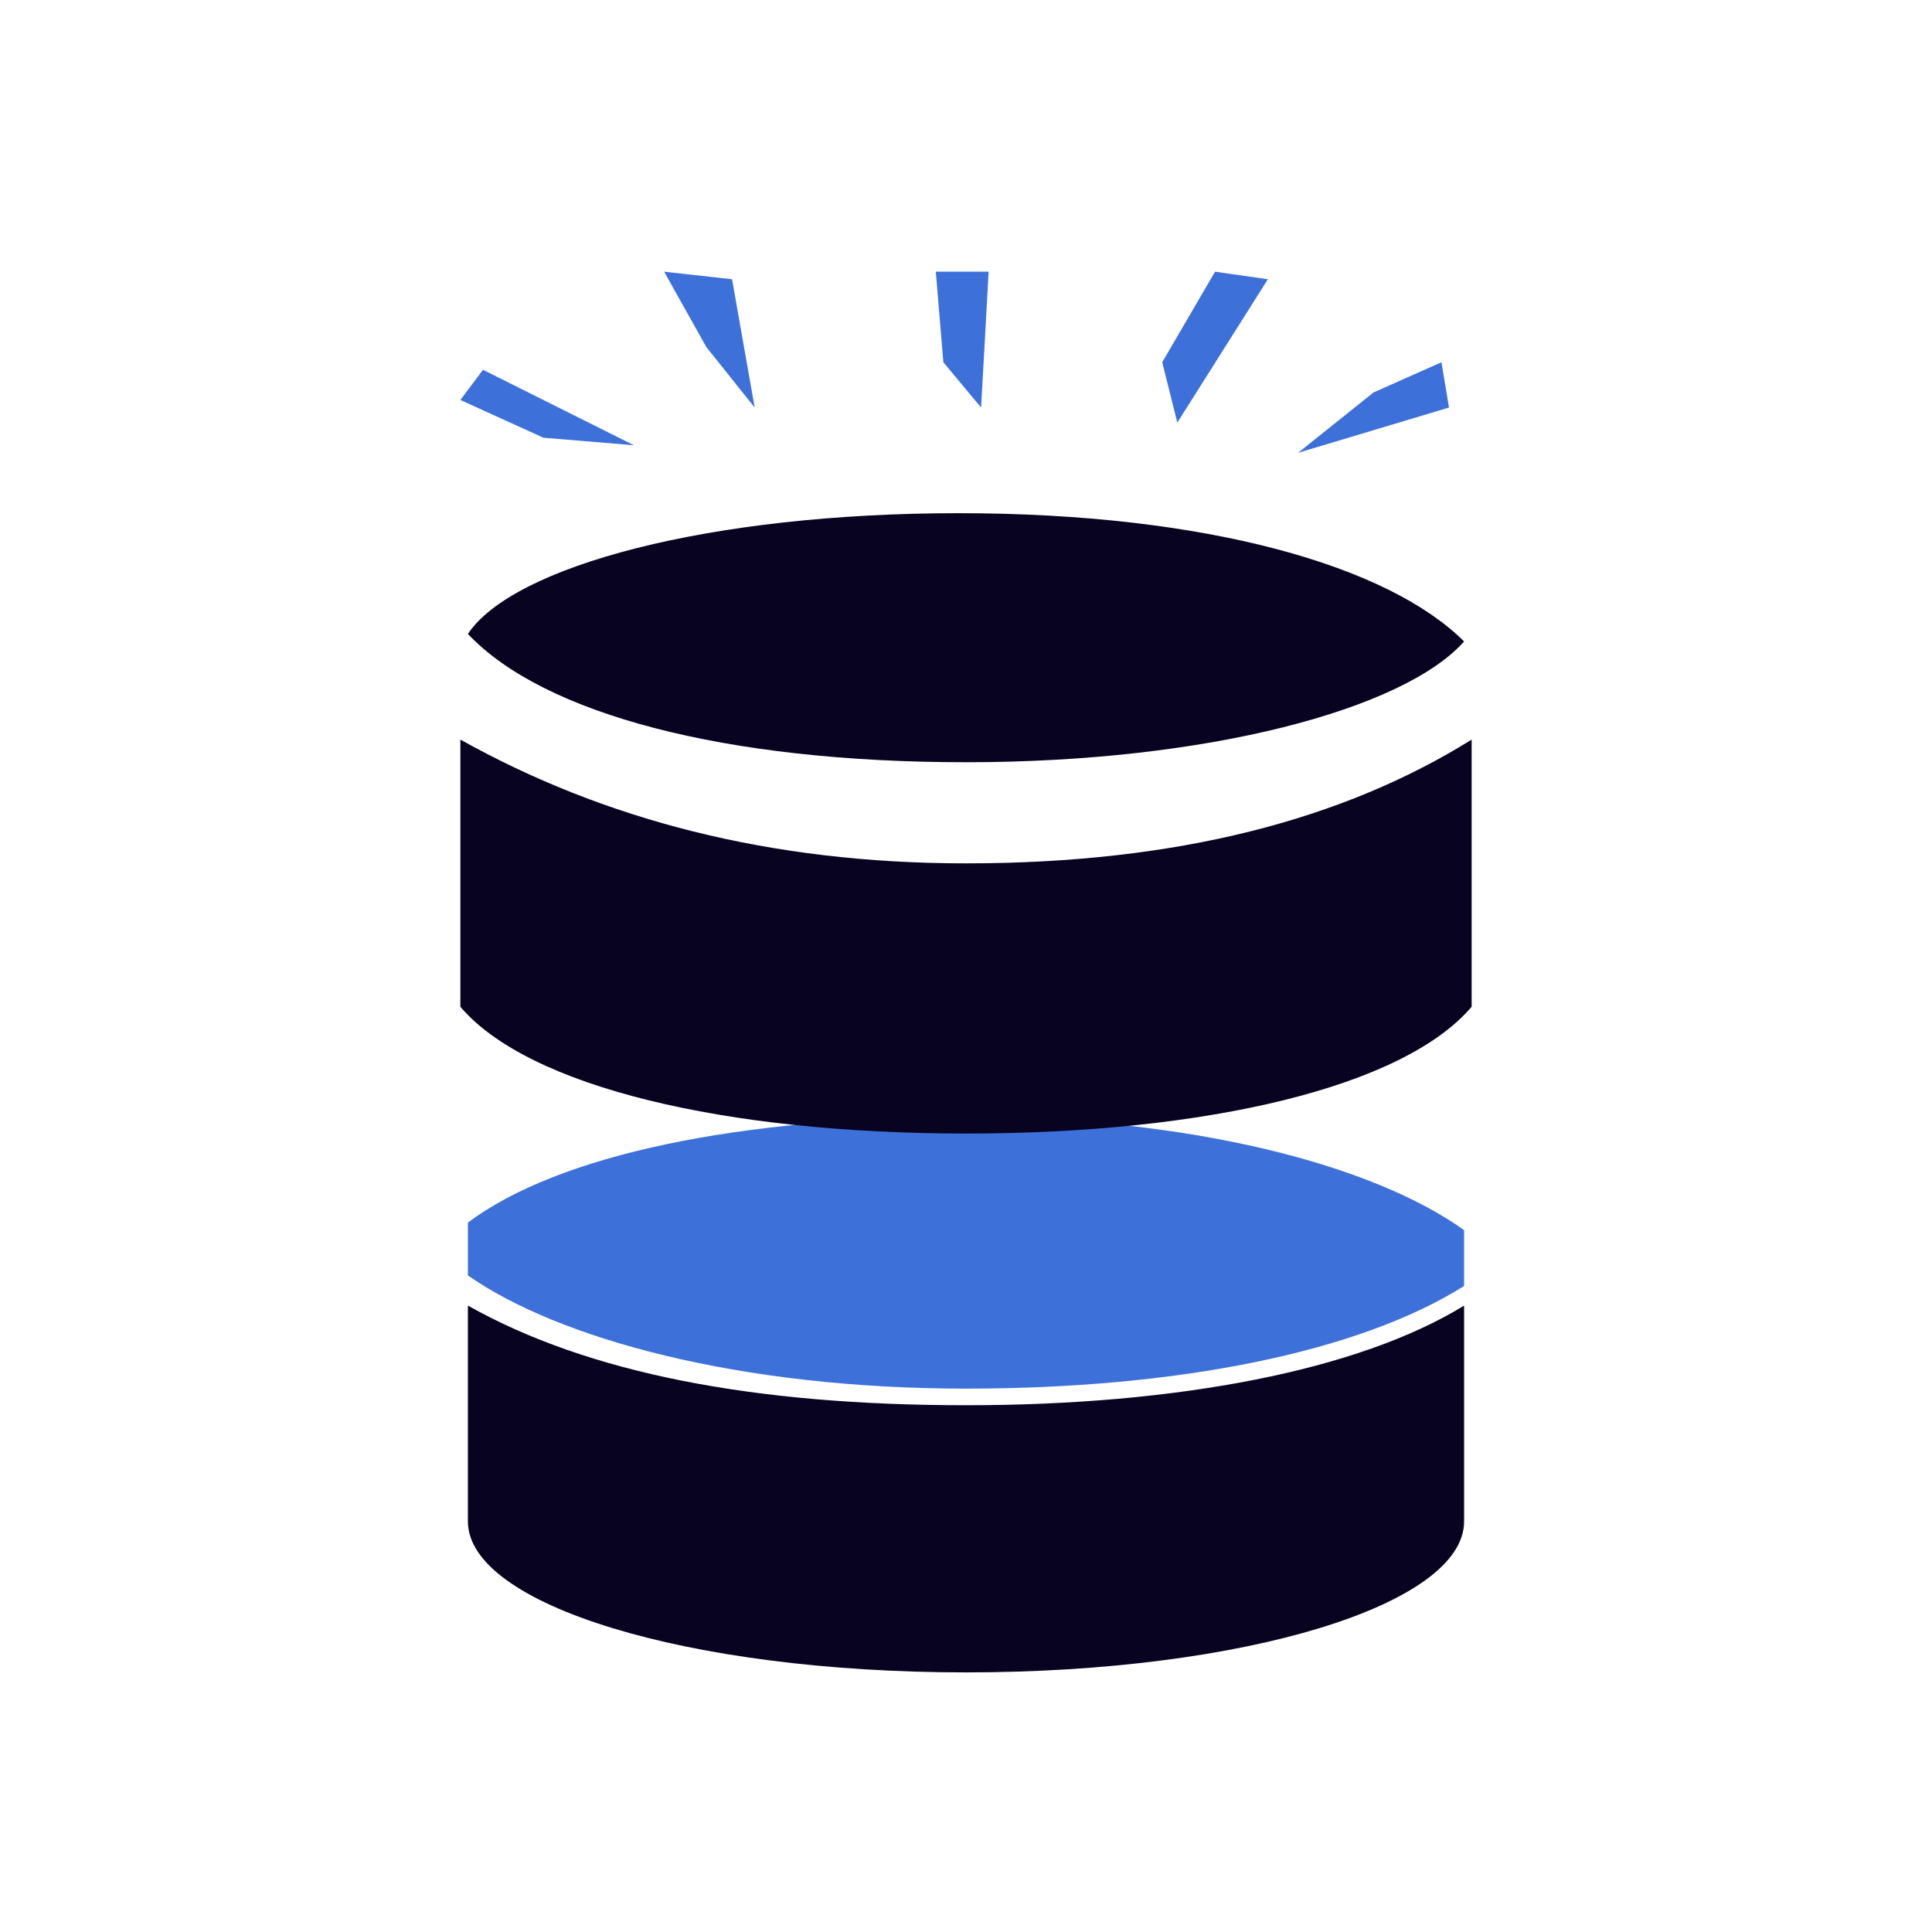
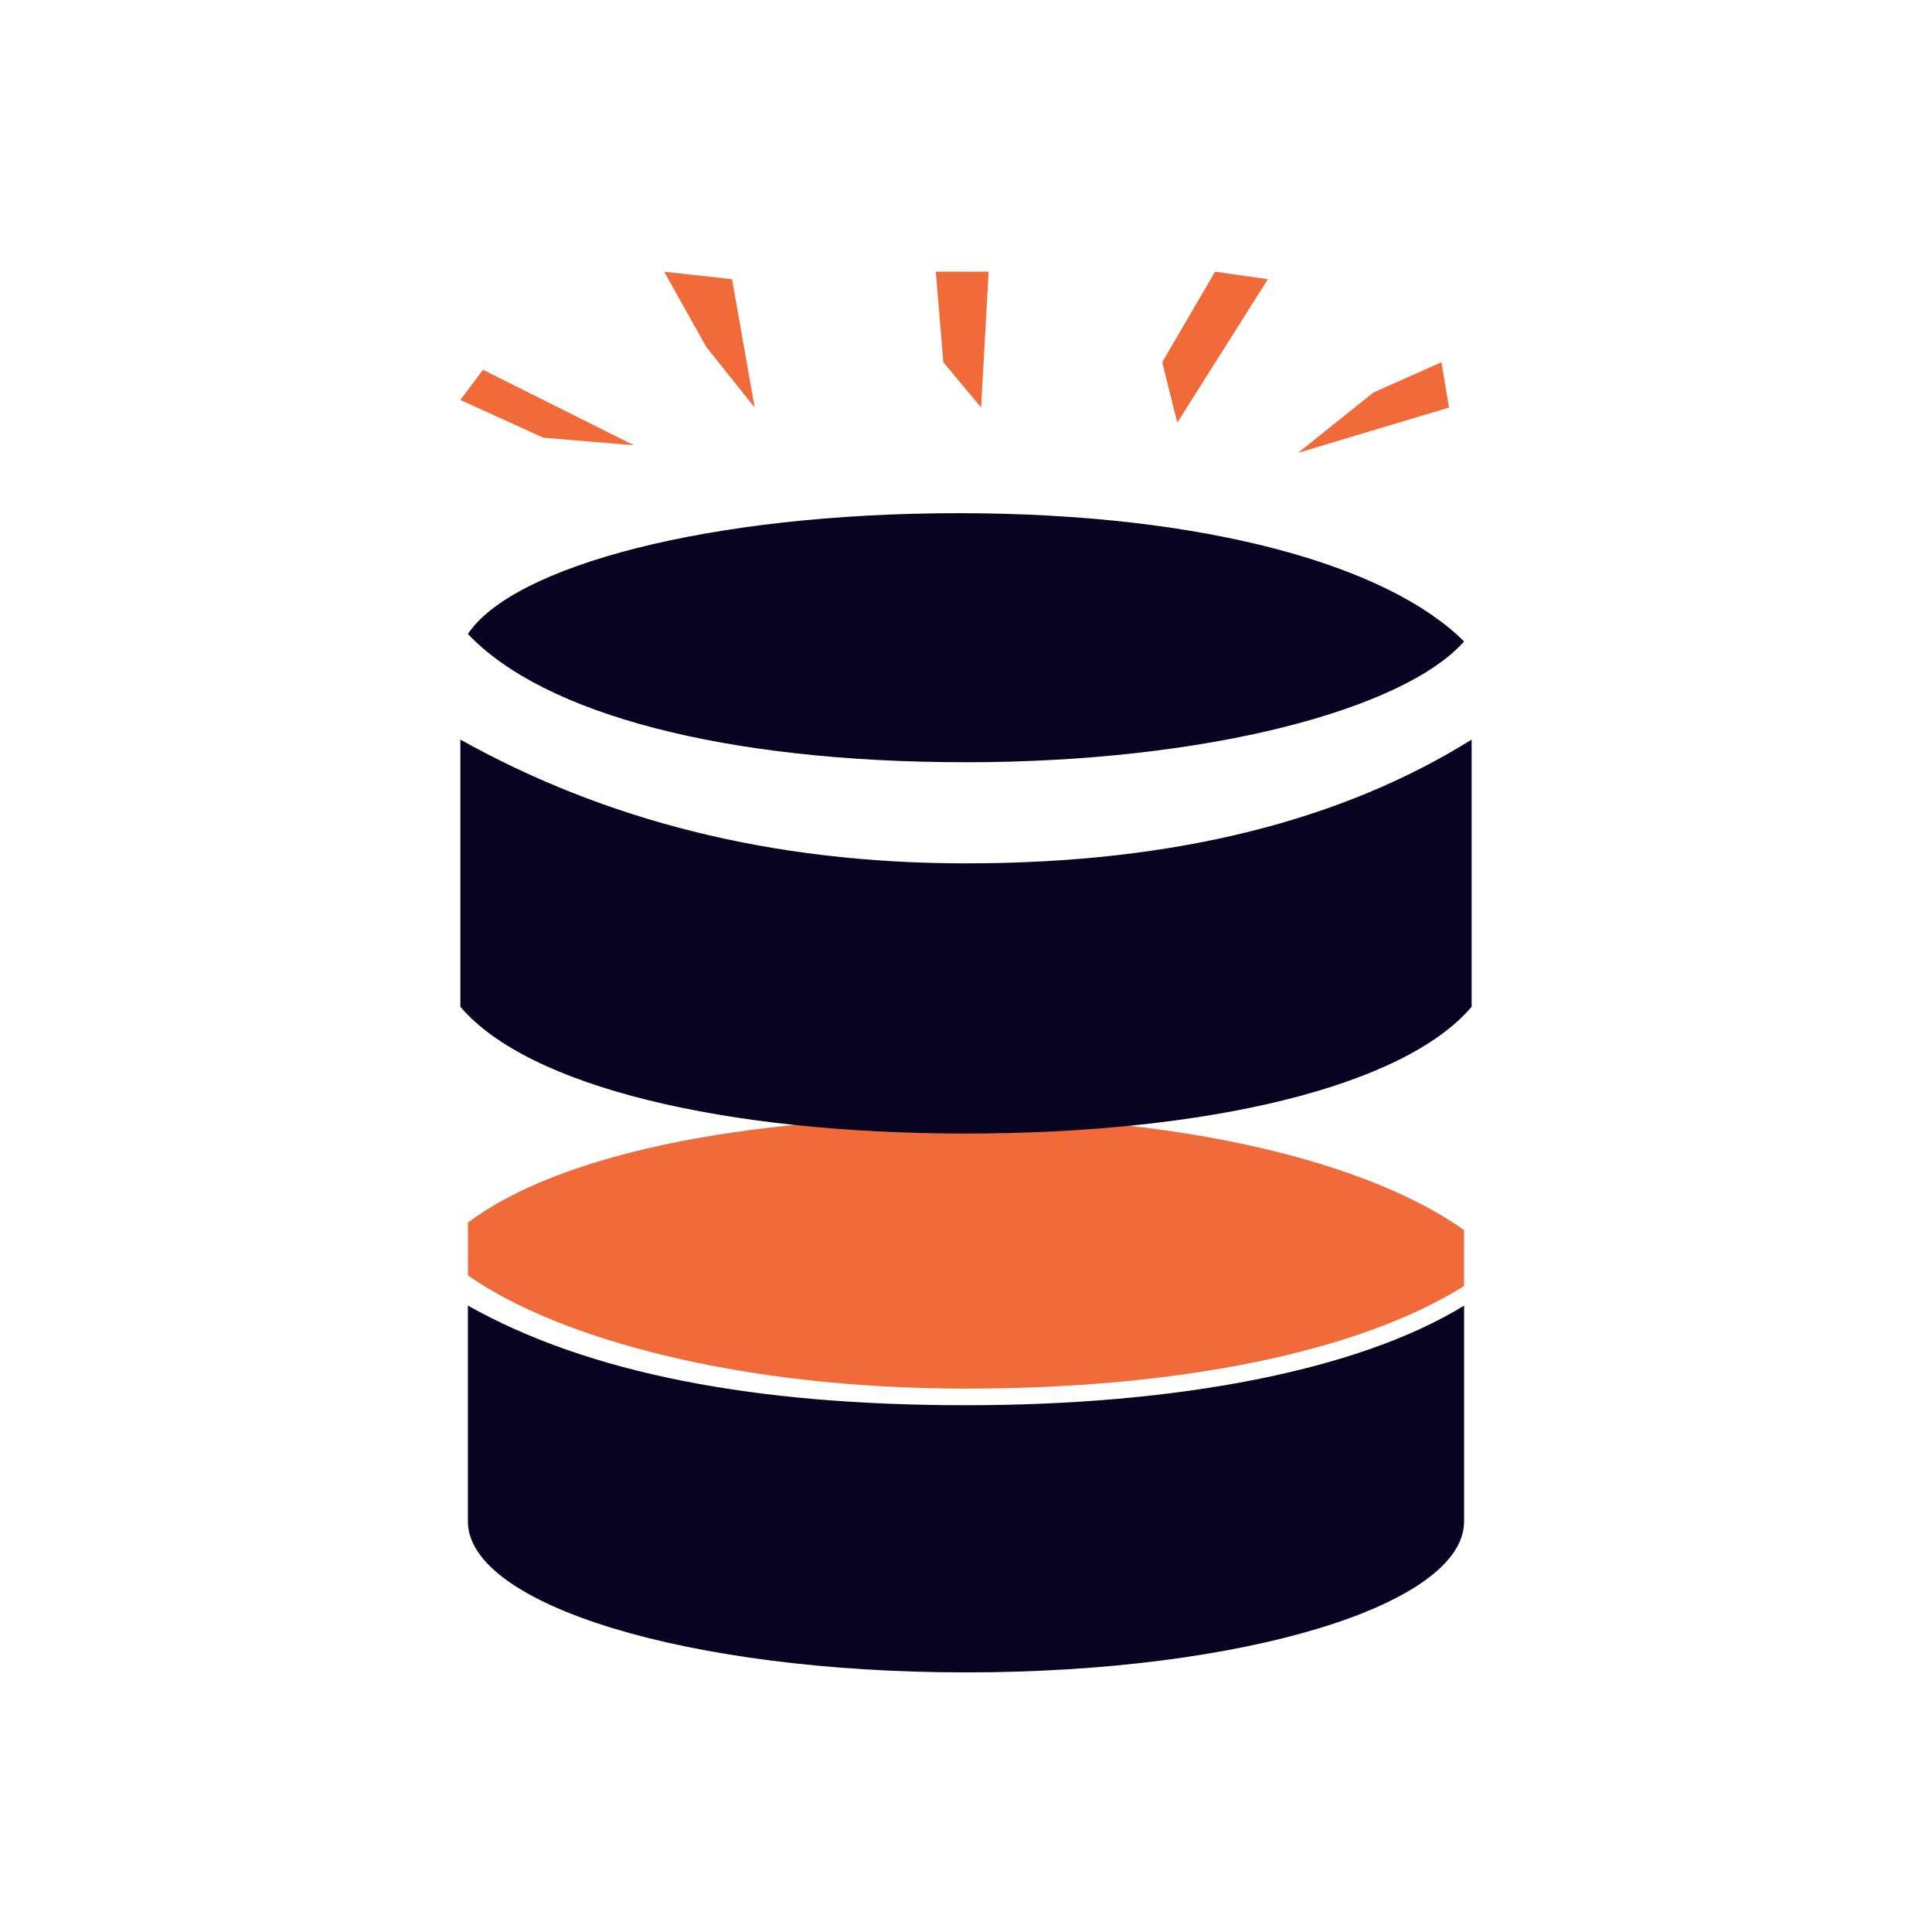
<svg xmlns="http://www.w3.org/2000/svg" width="128" height="128" viewBox="0 0 128 128">
  <style>
    .body { fill: #080320 }
    @media (prefers-color-scheme: dark) { .body { fill: #e8eaee } }
  </style>
-   <g fill="#3D71D9">
+   <g fill="#F16A39">
    <path d="M32 24.5 42 29.5 36 29 30.5 26.5Z" />
    <path d="M44 18 48.5 18.5 50 27 46.8 23Z" />
    <path d="M62 18 65.5 18 65 27 62.5 24Z" />
    <path d="M80.5 18 84 18.5 78 28 77 24Z" />
    <path d="M95.5 24 96 27 86 30 91 26Z" />
    <path d="M31 81 C37 76.5 49 74 64 74 C79 74 91 77.2 97 81.5 L97 85.2 C90 89.6 78 92 64 92 C49 92 37 88.7 31 84.5Z" />
  </g>
  <g class="body">
    <path d="M31 42 C34 37.5 47 34 63.5 34 C80 34 92 37.5 97 42.5 C93 47 80 50.5 64 50.5 C48 50.5 36 47.3 31 42Z" />
    <path d="M30.5 49 C40 54.3 51 57.2 64 57.2 C78 57.2 89 54.3 97.5 49 L97.5 66.7 C93 72 80 75.1 64 75.1 C48 75.1 35 72 30.5 66.7Z" />
    <path d="M31 86.5 C39 91 50 93.1 64 93.1 C78 93.1 90 90.8 97 86.5 L97 100.8 C97 106.3 82.5 110.8 64 110.8 C45.5 110.8 31 106.3 31 100.8Z" />
  </g>
</svg>
